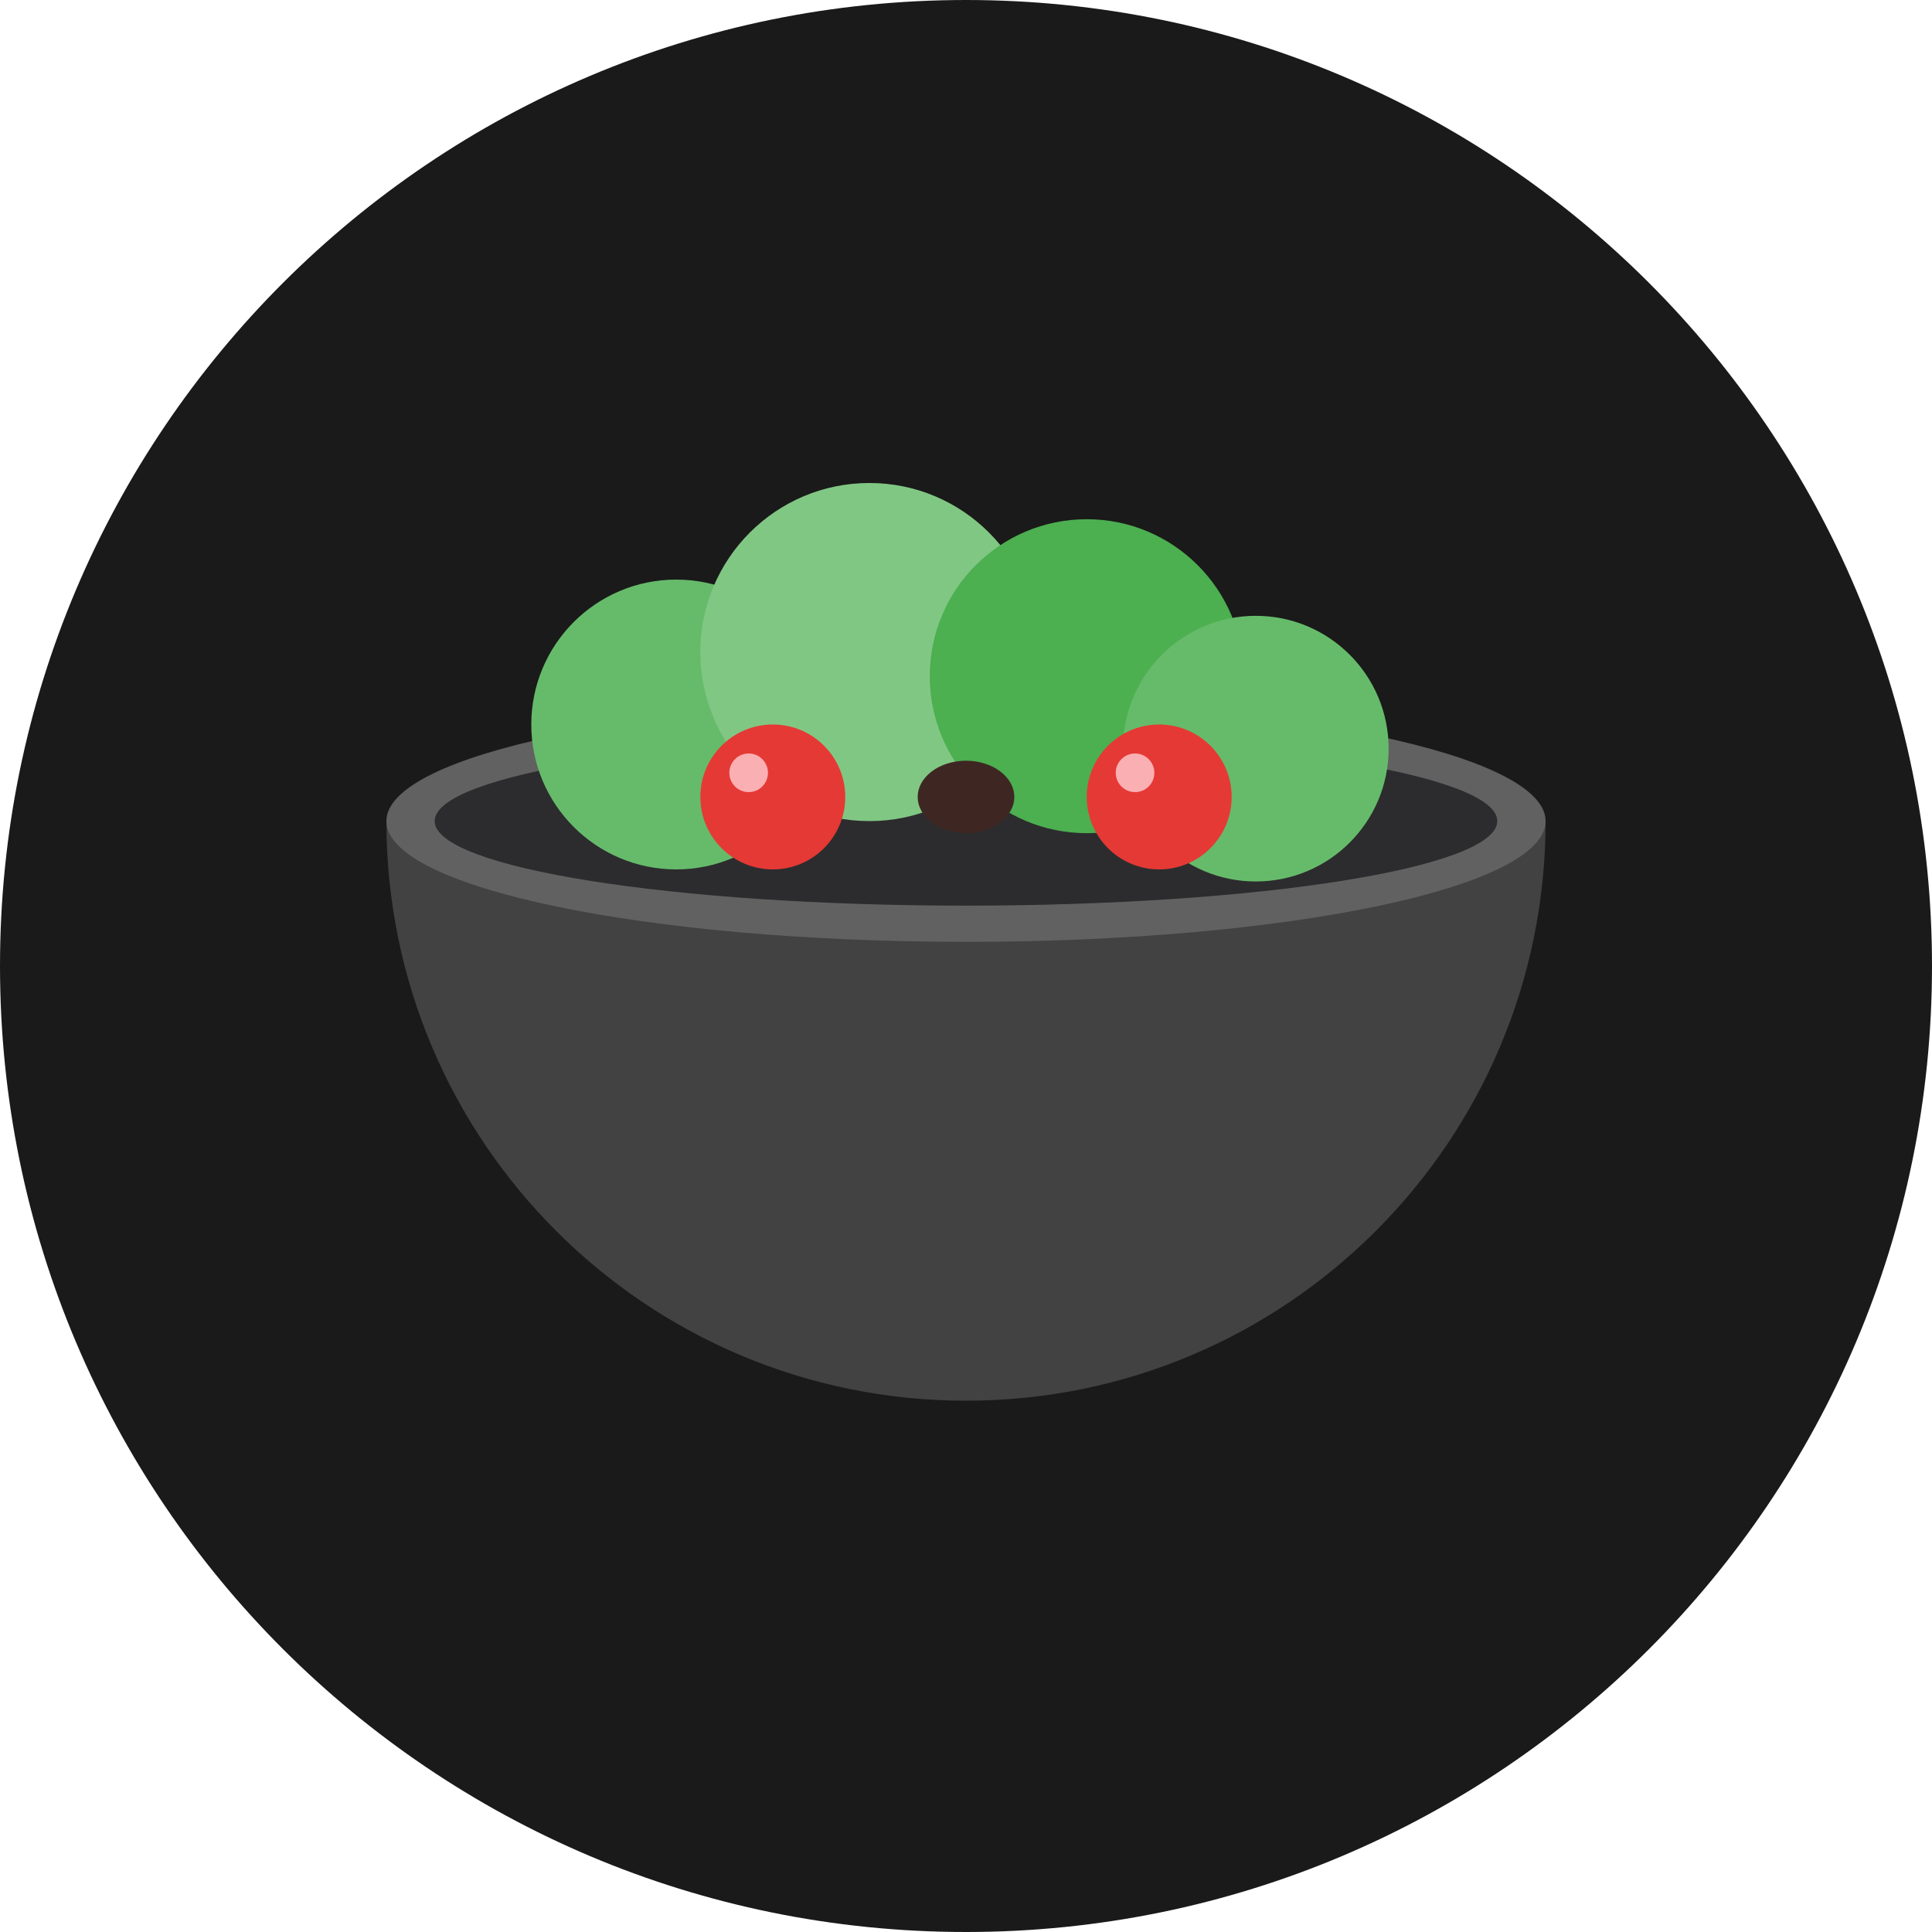
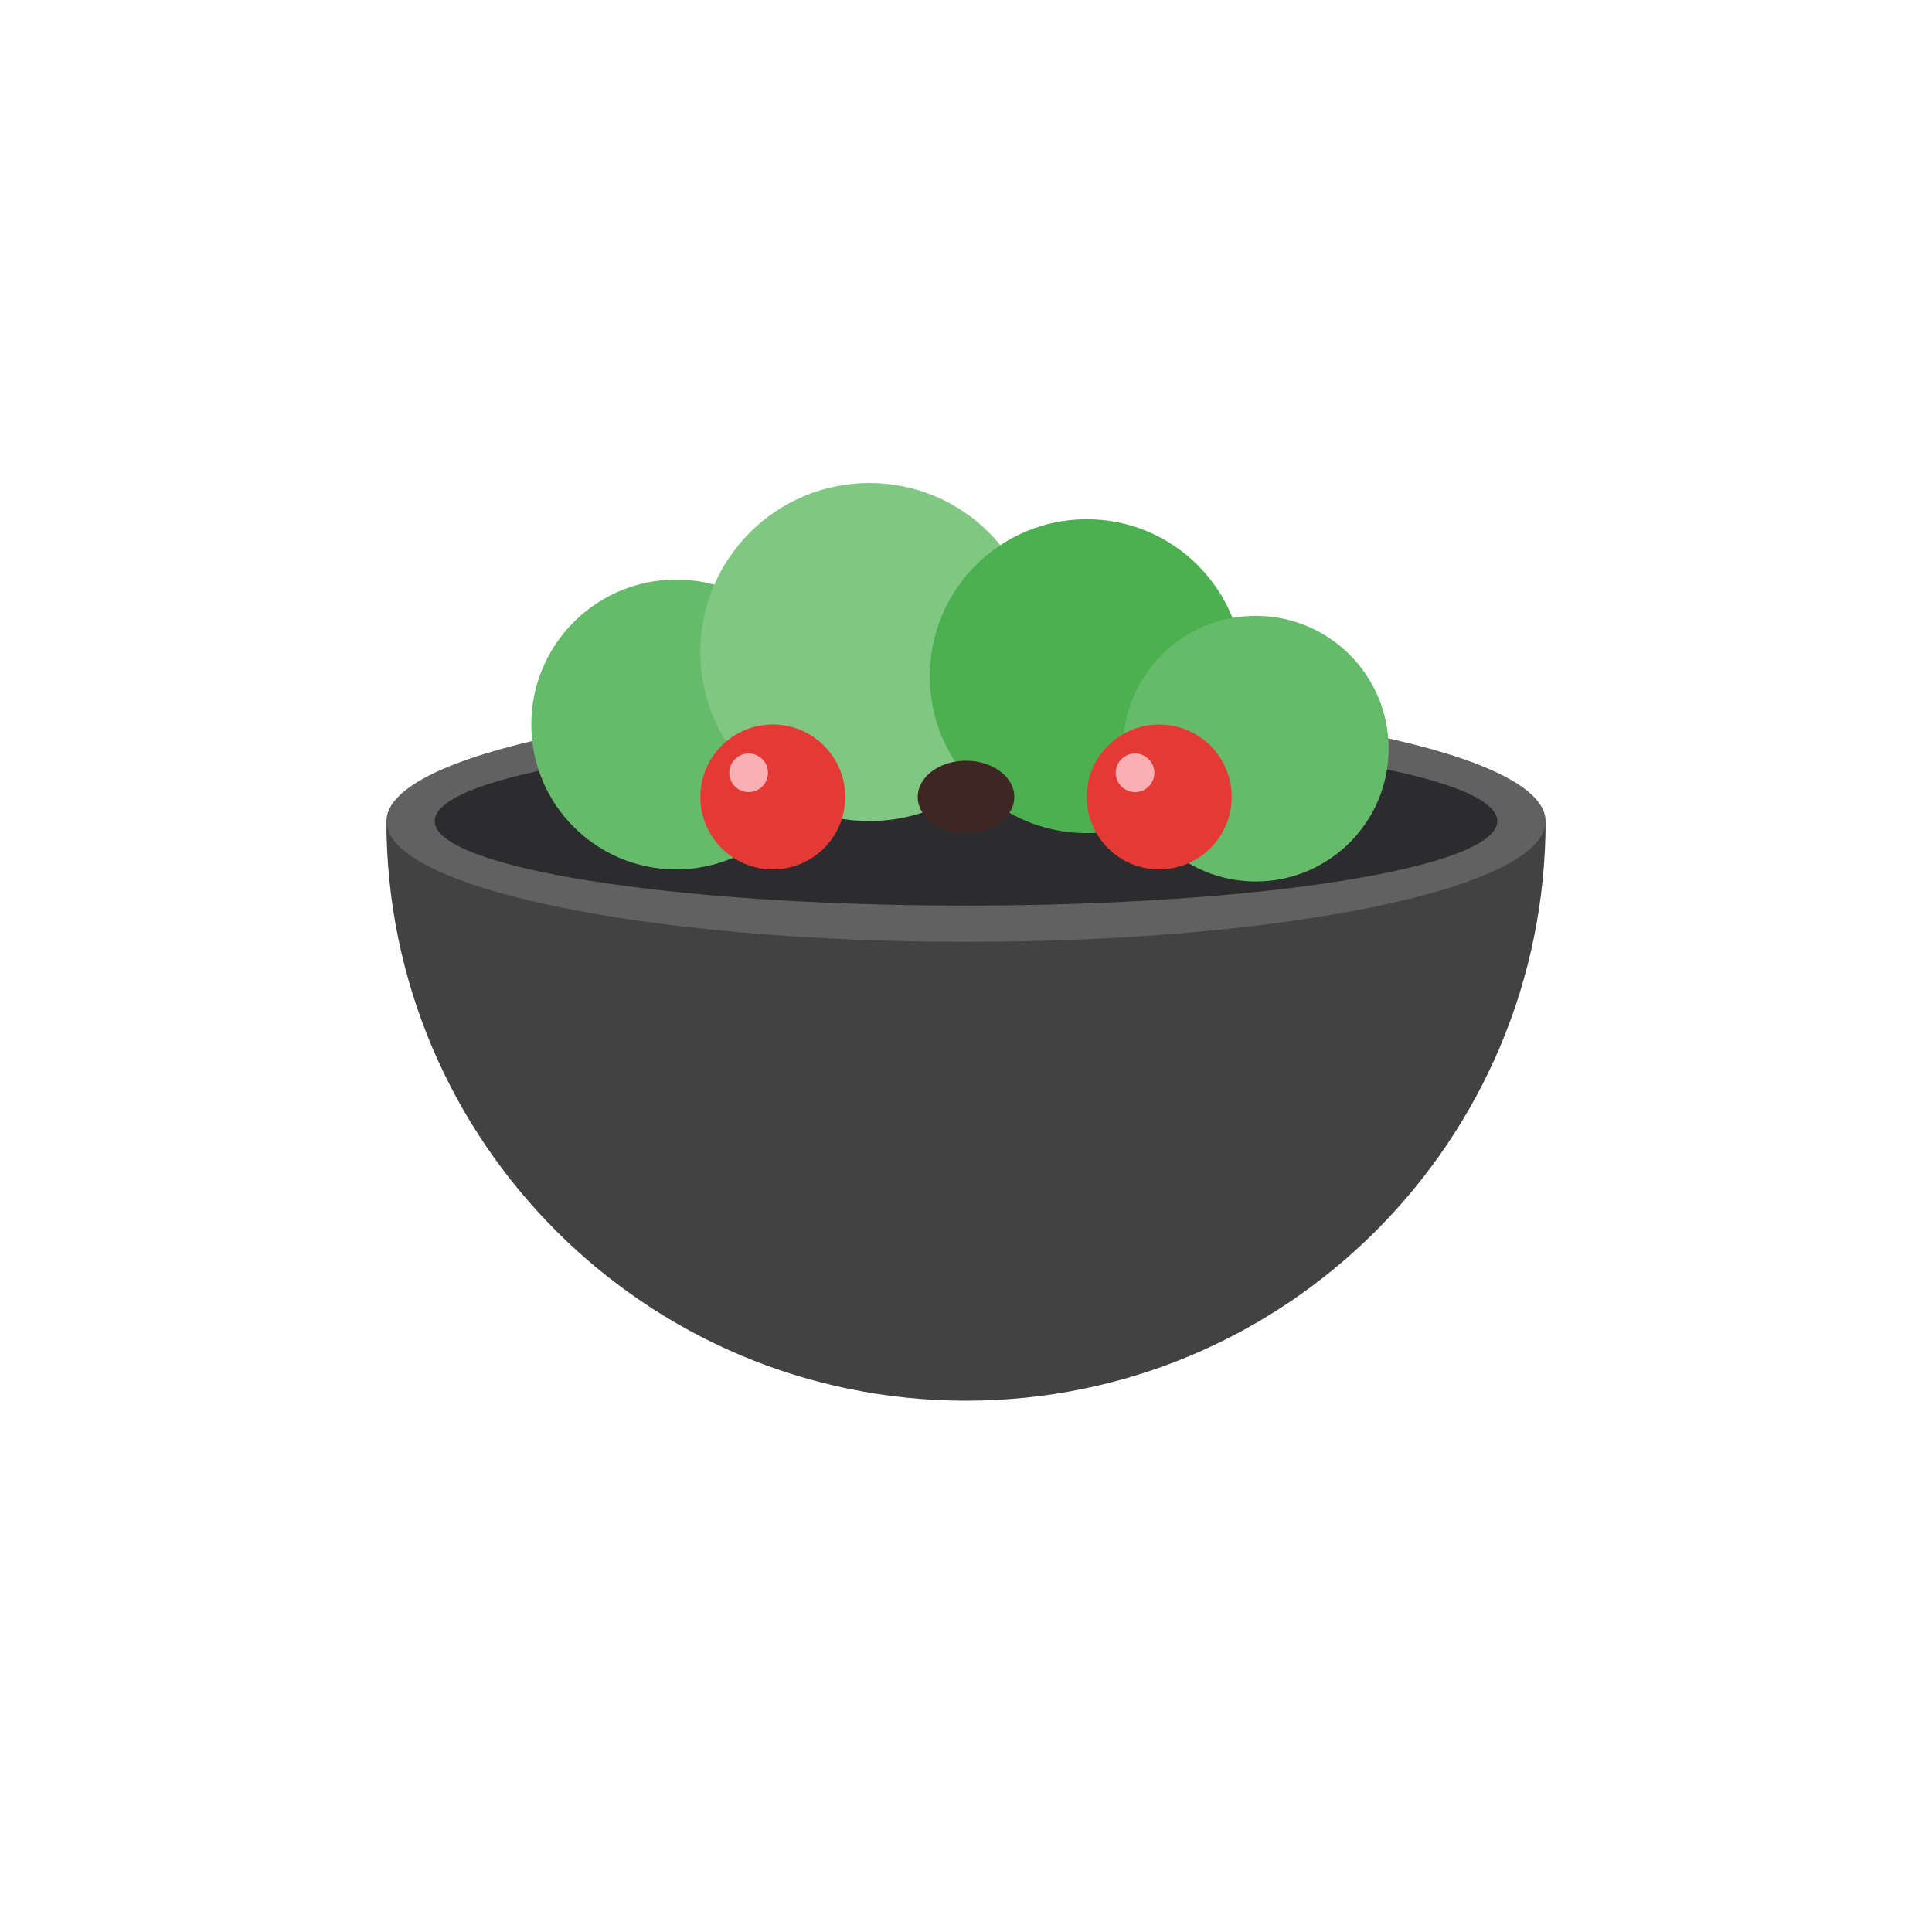
<svg xmlns="http://www.w3.org/2000/svg" viewBox="0 0 80 80">
-   <circle cx="40" cy="40" r="40" fill="#1A1A1A" />
  <path d="M16 34 A24 24 0 0 0 64 34 Z" fill="#424242" />
  <ellipse cx="40" cy="34" rx="24" ry="5" fill="#616161" />
  <ellipse cx="40" cy="34" rx="22" ry="3.5" fill="#2C2C2E" />
  <circle cx="28" cy="30" r="6" fill="#66BB6A" />
  <circle cx="36" cy="27" r="7" fill="#81C784" />
  <circle cx="45" cy="28" r="6.5" fill="#4CAF50" />
  <circle cx="52" cy="31" r="5.5" fill="#66BB6A" />
  <circle cx="32" cy="33" r="3" fill="#E53935" />
  <circle cx="48" cy="33" r="3" fill="#E53935" />
  <circle cx="31" cy="32" r="0.8" fill="#FFCDD2" opacity="0.8" />
  <circle cx="47" cy="32" r="0.8" fill="#FFCDD2" opacity="0.8" />
  <ellipse cx="40" cy="33" rx="2" ry="1.5" fill="#3E2723" />
</svg>
